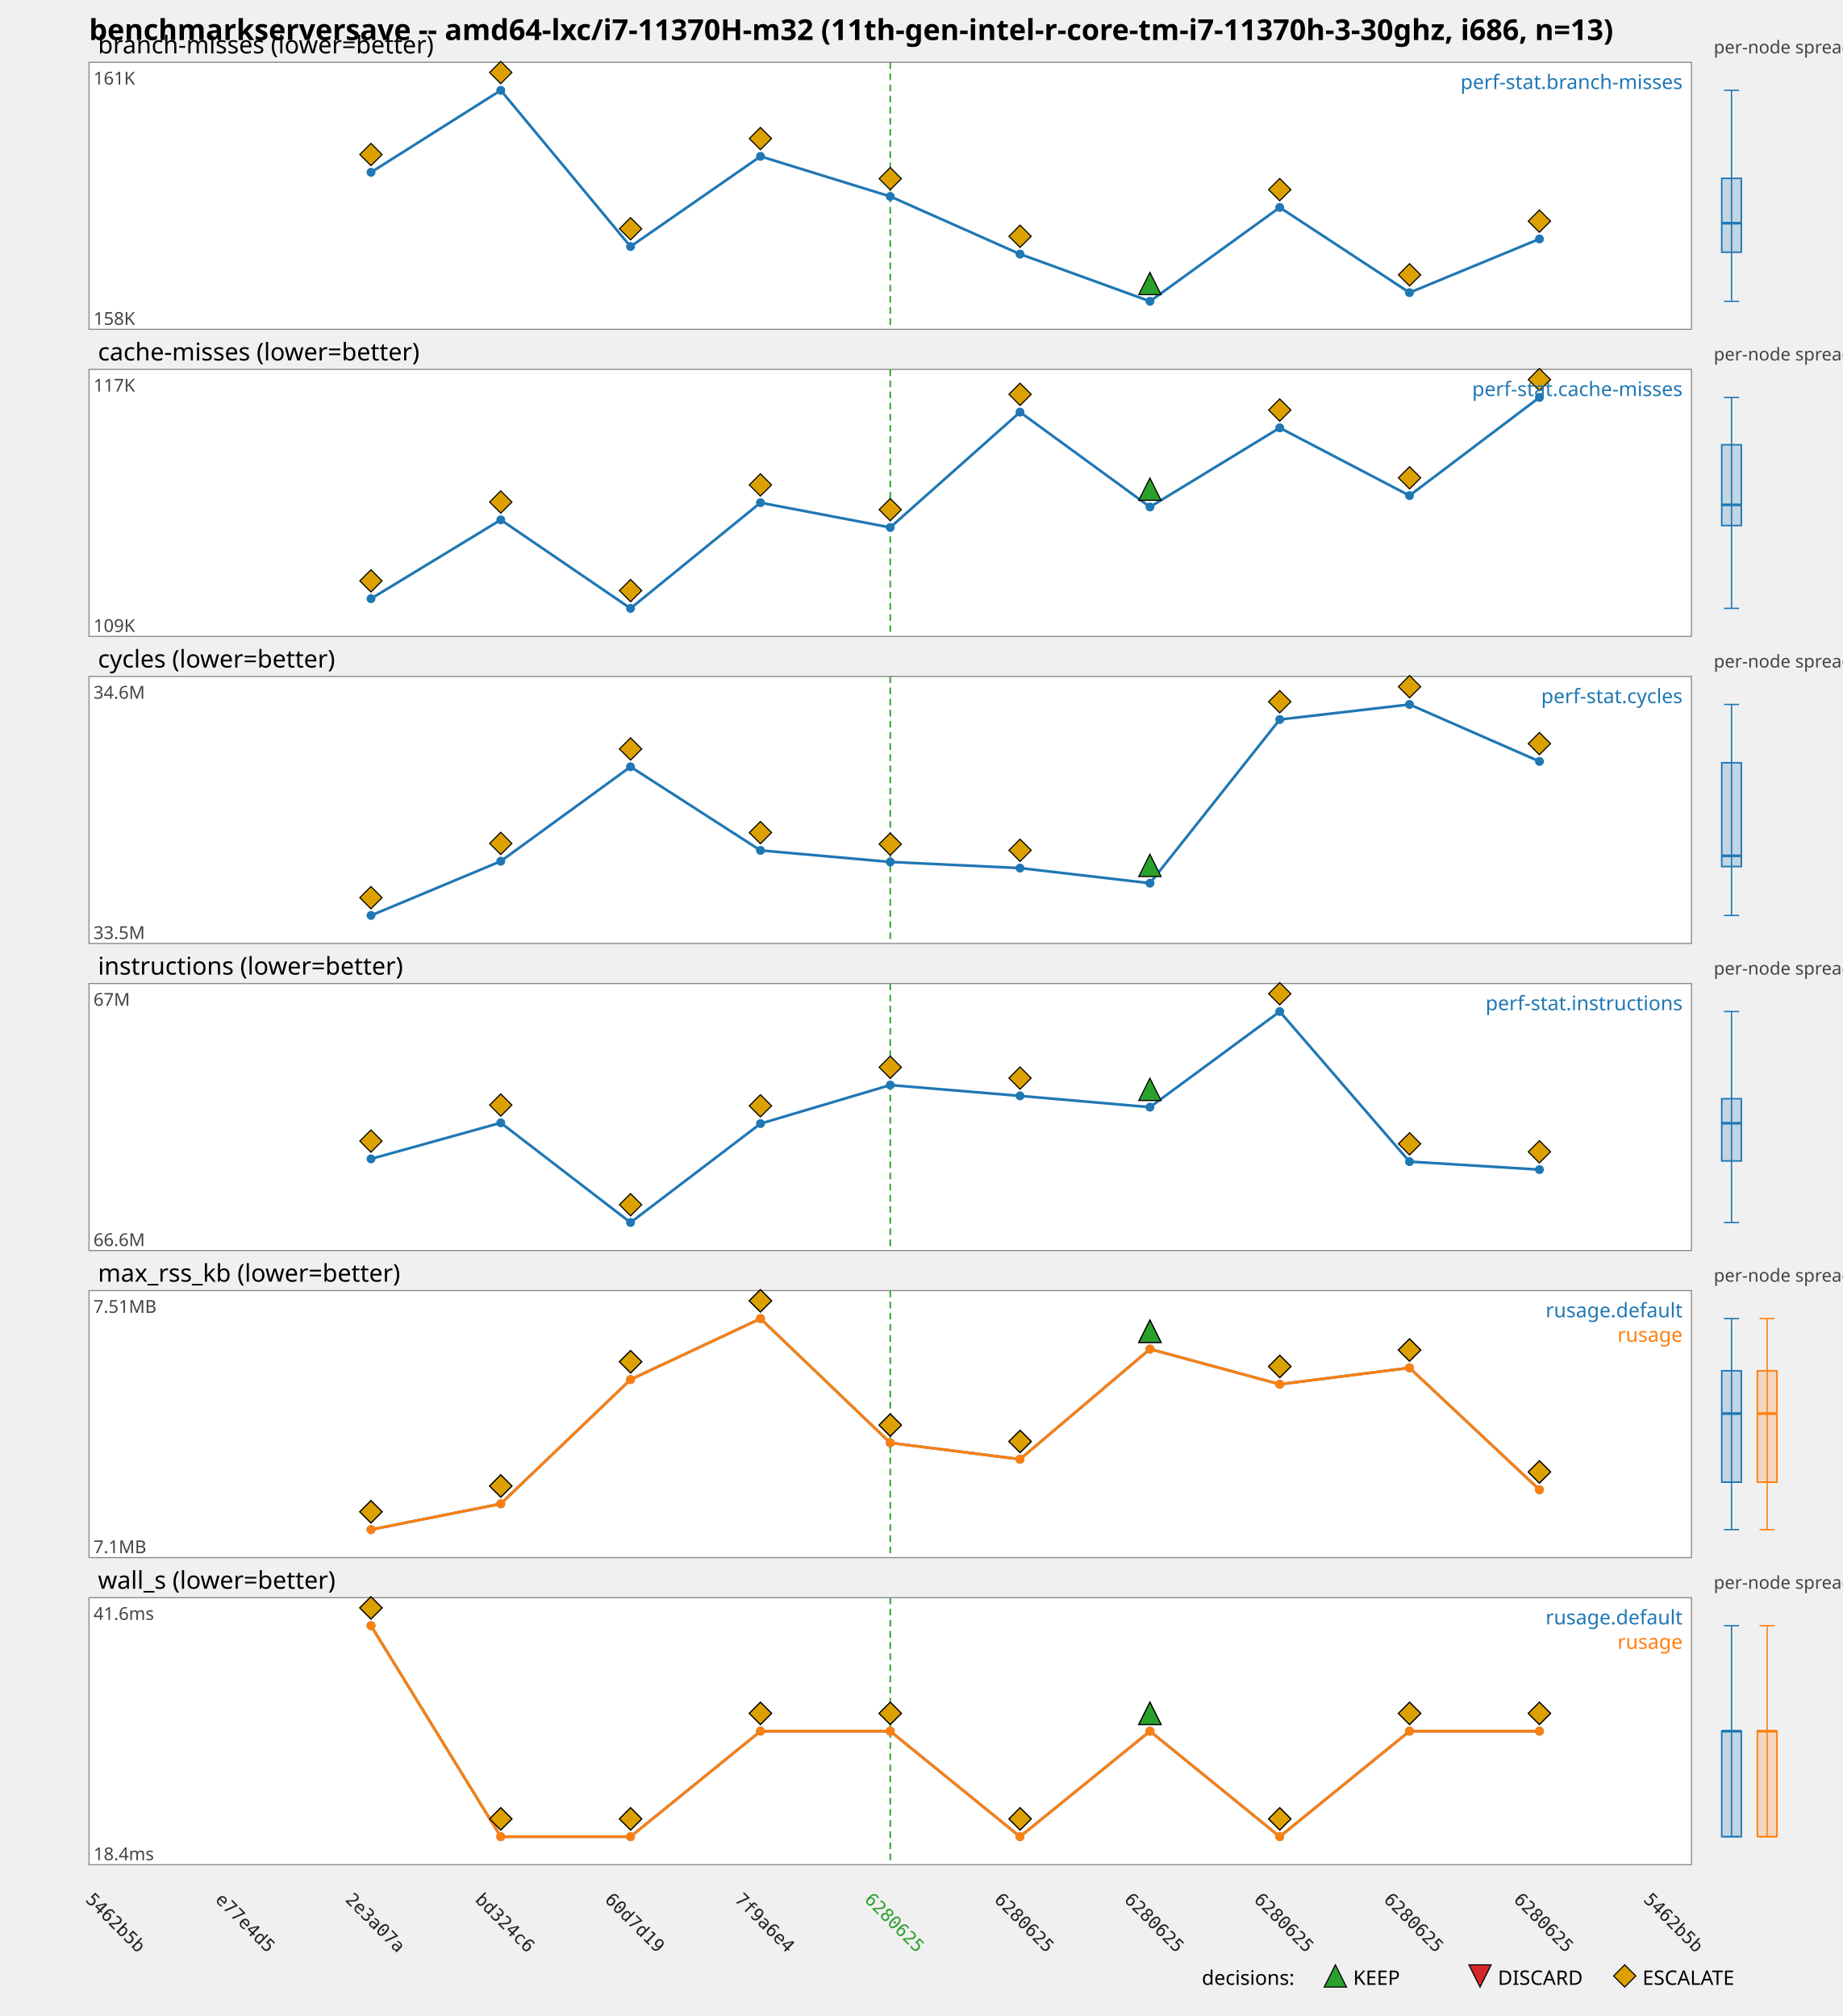
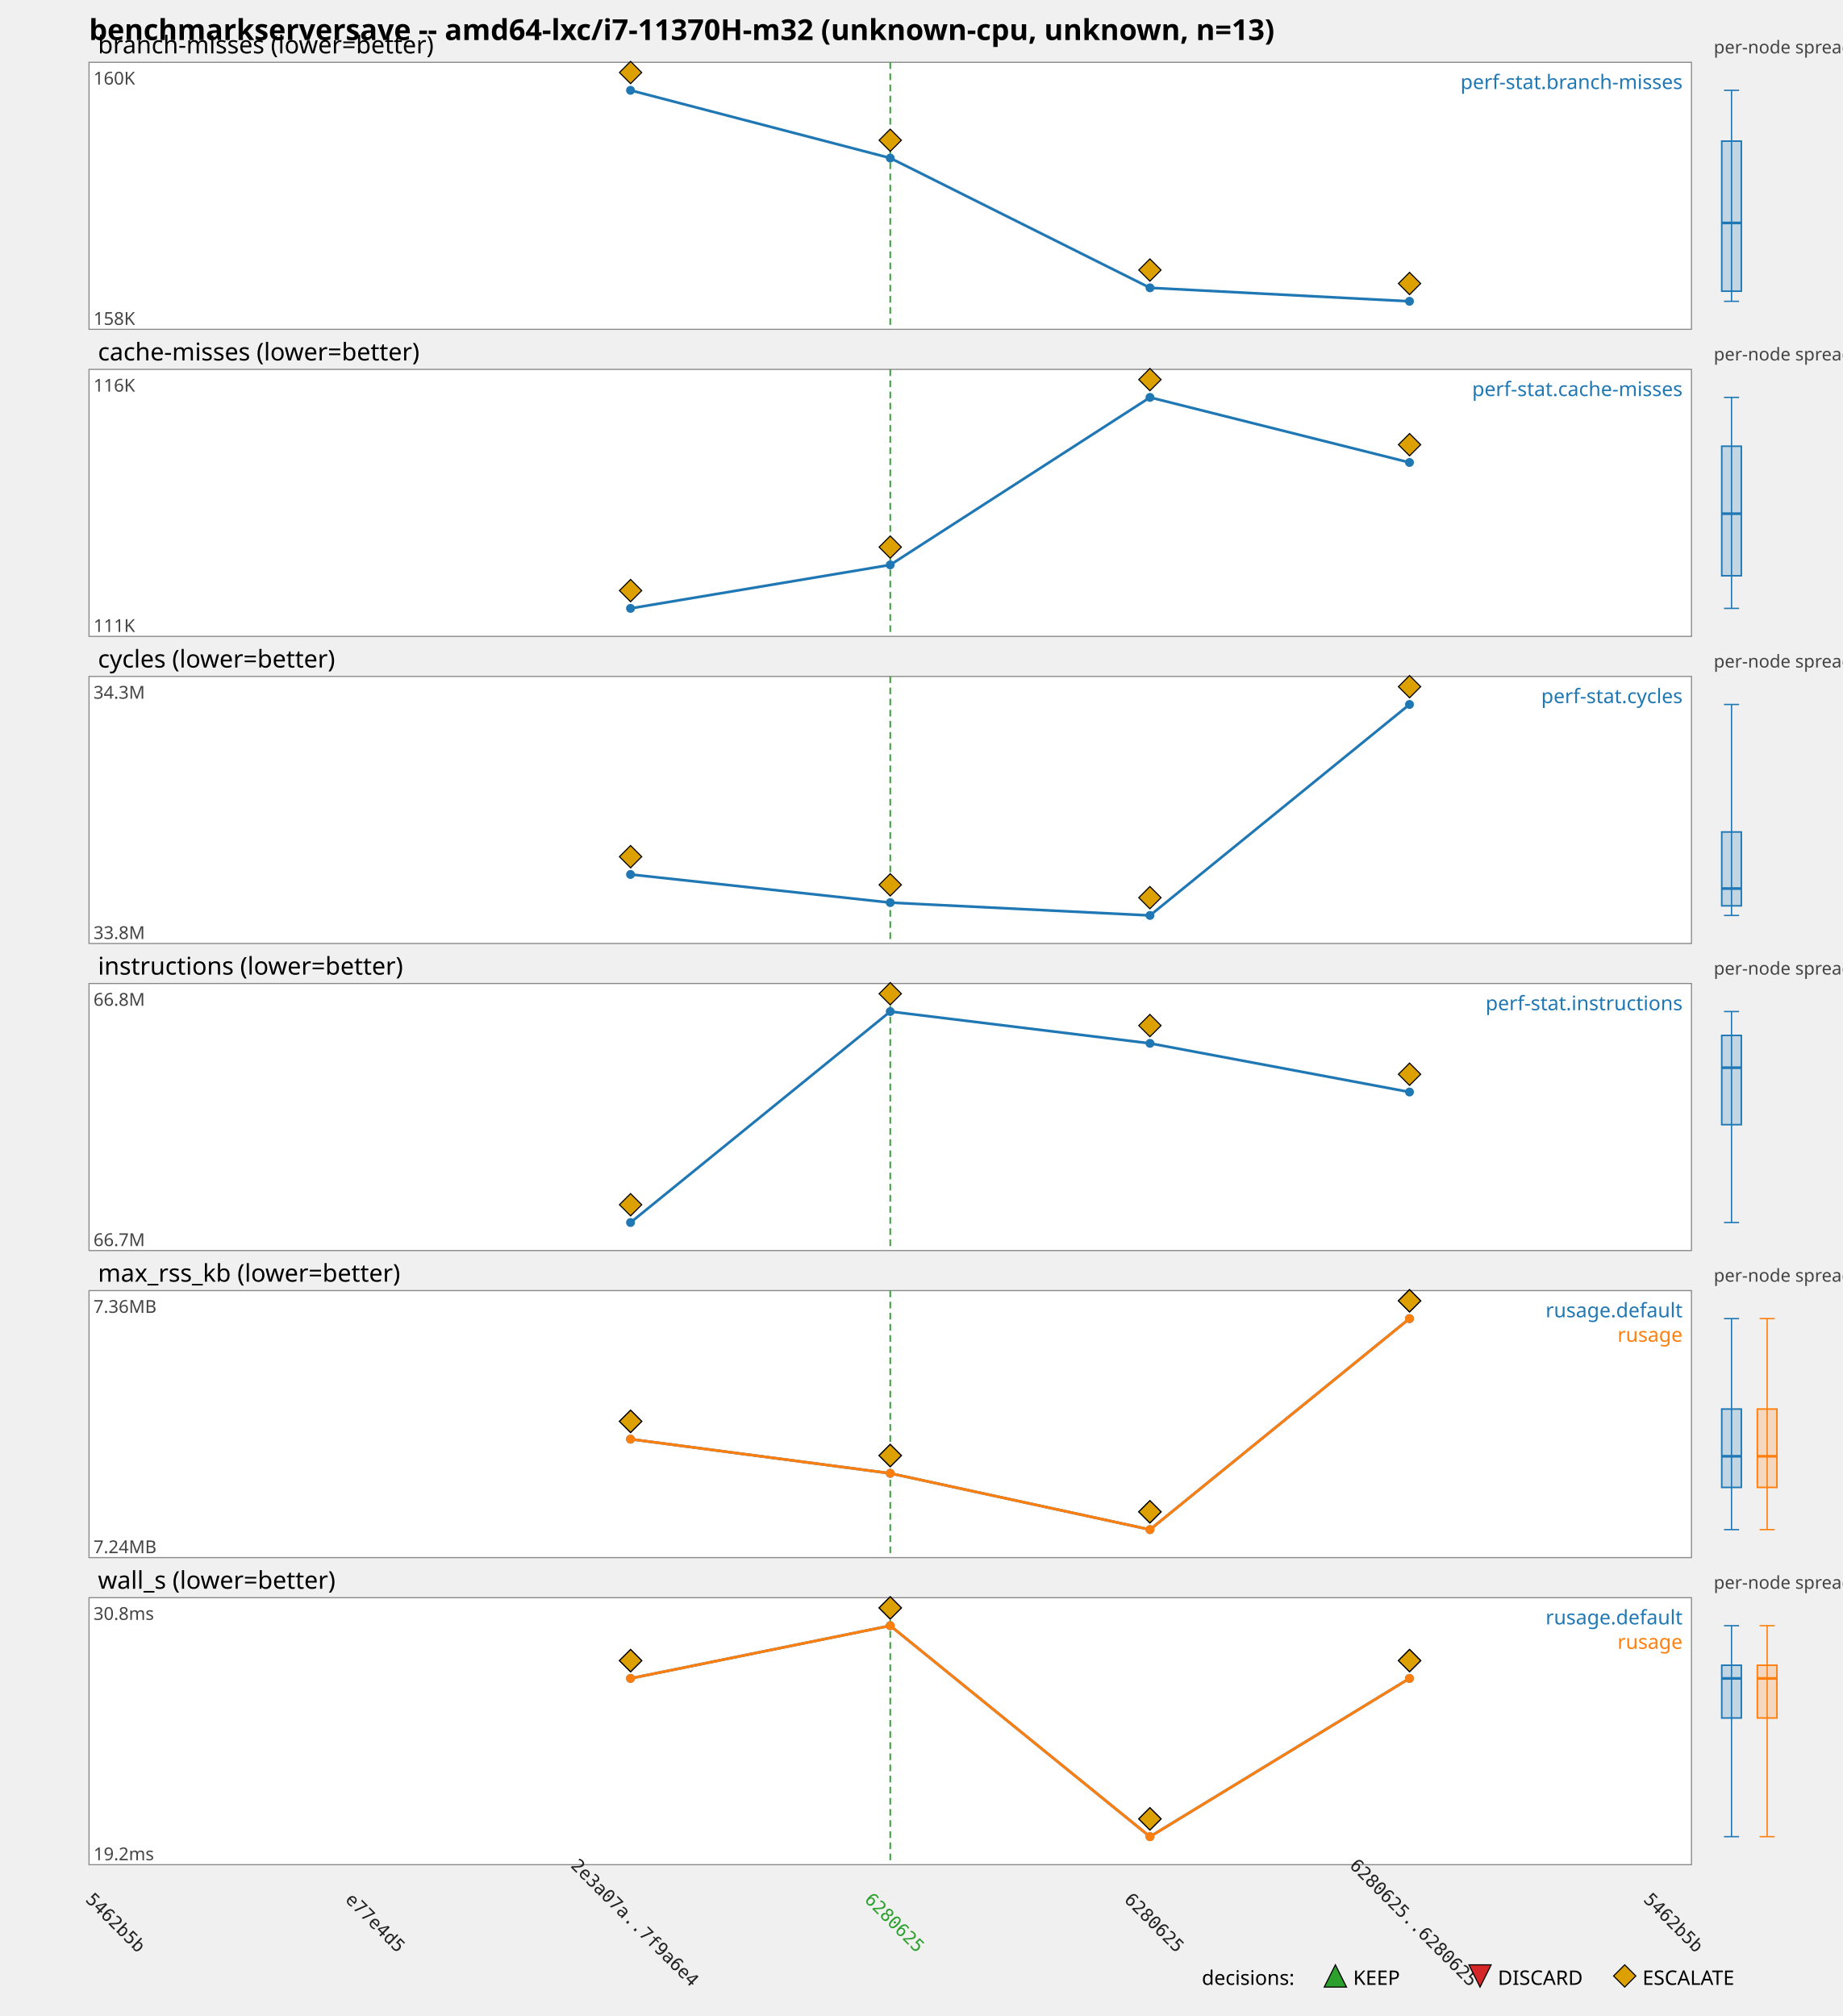
<svg xmlns="http://www.w3.org/2000/svg" version="1.1" width="828" height="906" viewBox="0 0 828 906">
-   <text x="40" y="18" font-size="13" font-family="sans-serif" font-weight="bold">benchmarkserversave -- amd64-lxc/i7-11370H-m32 (11th-gen-intel-r-core-tm-i7-11370h-3-30ghz, i686, n=13)</text>
+   <text x="40" y="18" font-size="13" font-family="sans-serif" font-weight="bold">benchmarkserversave -- amd64-lxc/i7-11370H-m32 (unknown-cpu, unknown, n=13)</text>
  <g transform="translate(40,28)">
    <rect x="0" y="0" width="720" height="120" fill="white" stroke="#888" stroke-width="0.5" />
    <text x="4" y="-4" font-size="11" font-family="sans-serif">branch-misses (lower=better)</text>
-     <text x="2" y="10" font-size="8" fill="#444" font-family="sans-serif">161K</text>
+     <text x="2" y="10" font-size="8" fill="#444" font-family="sans-serif">160K</text>
    <text x="2" y="118" font-size="8" fill="#444" font-family="sans-serif">158K</text>
    <line x1="360.0" y1="0" x2="360.0" y2="120" stroke="#2ca02c" stroke-width="0.7" stroke-dasharray="3,2" />
-     <polyline points="126.7,49.44 185.0,12.59 243.3,82.81 301.7,42.27 360.0,60.29 418.3,86.19 476.7,107.41 535.0,65.22 593.3,103.51 651.7,79.38" fill="none" stroke="#1f77b4" stroke-width="1.2" />
-     <circle cx="126.7" cy="49.44" r="2" fill="#1f77b4" />
-     <polygon points="126.67,36.44 131.67,41.44 126.67,46.44 121.67,41.44" fill="#dca100" stroke="black" stroke-width="0.5" />
-     <circle cx="185.0" cy="12.59" r="2" fill="#1f77b4" />
-     <polygon points="185,-0.41 190,4.59 185,9.59 180,4.59" fill="#dca100" stroke="black" stroke-width="0.5" />
-     <circle cx="243.3" cy="82.81" r="2" fill="#1f77b4" />
-     <polygon points="243.33,69.81 248.33,74.81 243.33,79.81 238.33,74.81" fill="#dca100" stroke="black" stroke-width="0.5" />
-     <circle cx="301.7" cy="42.27" r="2" fill="#1f77b4" />
-     <polygon points="301.67,29.27 306.67,34.27 301.67,39.27 296.67,34.27" fill="#dca100" stroke="black" stroke-width="0.5" />
-     <circle cx="360.0" cy="60.29" r="2" fill="#1f77b4" />
-     <polygon points="360,47.29 365,52.29 360,57.29 355,52.29" fill="#dca100" stroke="black" stroke-width="0.5" />
-     <circle cx="418.3" cy="86.19" r="2" fill="#1f77b4" />
-     <polygon points="418.33,73.19 423.33,78.19 418.33,83.19 413.33,78.19" fill="#dca100" stroke="black" stroke-width="0.5" />
-     <circle cx="476.7" cy="107.41" r="2" fill="#1f77b4" />
-     <polygon points="476.67,94.41 471.67,104.41 481.67,104.41" fill="#2ca02c" stroke="black" stroke-width="0.5" />
-     <circle cx="535.0" cy="65.22" r="2" fill="#1f77b4" />
-     <polygon points="535,52.22 540,57.22 535,62.22 530,57.22" fill="#dca100" stroke="black" stroke-width="0.5" />
-     <circle cx="593.3" cy="103.51" r="2" fill="#1f77b4" />
-     <polygon points="593.33,90.51 598.33,95.51 593.33,100.51 588.33,95.51" fill="#dca100" stroke="black" stroke-width="0.5" />
-     <circle cx="651.7" cy="79.38" r="2" fill="#1f77b4" />
-     <polygon points="651.67,66.38 656.67,71.38 651.67,76.38 646.67,71.38" fill="#dca100" stroke="black" stroke-width="0.5" />
+     <polyline points="243.3,12.59 360.0,43.03 476.7,101.35 593.3,107.41" fill="none" stroke="#1f77b4" stroke-width="1.2" />
+     <circle cx="243.3" cy="12.59" r="2" fill="#1f77b4" />
+     <polygon points="243.33,-0.41 248.33,4.59 243.33,9.59 238.33,4.59" fill="#dca100" stroke="black" stroke-width="0.5" />
+     <circle cx="360.0" cy="43.03" r="2" fill="#1f77b4" />
+     <polygon points="360,30.03 365,35.03 360,40.03 355,35.03" fill="#dca100" stroke="black" stroke-width="0.5" />
+     <circle cx="476.7" cy="101.35" r="2" fill="#1f77b4" />
+     <polygon points="476.67,88.35 481.67,93.35 476.67,98.35 471.67,93.35" fill="#dca100" stroke="black" stroke-width="0.5" />
+     <circle cx="593.3" cy="107.41" r="2" fill="#1f77b4" />
+     <polygon points="593.33,94.41 598.33,99.41 593.33,104.41 588.33,99.41" fill="#dca100" stroke="black" stroke-width="0.5" />
    <text x="716" y="12" font-size="9" text-anchor="end" fill="#1f77b4" font-family="sans-serif">perf-stat.branch-misses</text>
    <text x="730" y="-4" font-size="8" fill="#444" font-family="sans-serif">per-node spread</text>
    <line x1="738.0" y1="12.59" x2="738.0" y2="107.41" stroke="#1f77b4" stroke-width="0.6" />
    <line x1="734.6" y1="107.41" x2="741.4" y2="107.41" stroke="#1f77b4" stroke-width="0.6" />
    <line x1="734.6" y1="12.59" x2="741.4" y2="12.59" stroke="#1f77b4" stroke-width="0.6" />
-     <rect x="733.6" y="52.16" width="8.8" height="33.19" fill="#1f77b4" fill-opacity="0.22" stroke="#1f77b4" stroke-width="0.7" />
-     <line x1="733.6" y1="72.30" x2="742.4" y2="72.30" stroke="#1f77b4" stroke-width="1.2" />
+     <rect x="733.6" y="35.42" width="8.8" height="67.44" fill="#1f77b4" fill-opacity="0.22" stroke="#1f77b4" stroke-width="0.7" />
+     <line x1="733.6" y1="72.19" x2="742.4" y2="72.19" stroke="#1f77b4" stroke-width="1.2" />
  </g>
  <g transform="translate(40,166)">
    <rect x="0" y="0" width="720" height="120" fill="white" stroke="#888" stroke-width="0.5" />
    <text x="4" y="-4" font-size="11" font-family="sans-serif">cache-misses (lower=better)</text>
-     <text x="2" y="10" font-size="8" fill="#444" font-family="sans-serif">117K</text>
-     <text x="2" y="118" font-size="8" fill="#444" font-family="sans-serif">109K</text>
+     <text x="2" y="10" font-size="8" fill="#444" font-family="sans-serif">116K</text>
+     <text x="2" y="118" font-size="8" fill="#444" font-family="sans-serif">111K</text>
    <line x1="360.0" y1="0" x2="360.0" y2="120" stroke="#2ca02c" stroke-width="0.7" stroke-dasharray="3,2" />
-     <polyline points="126.7,103.05 185.0,67.62 243.3,107.41 301.7,59.92 360.0,71.04 418.3,19.21 476.7,61.84 535.0,26.27 593.3,56.73 651.7,12.59" fill="none" stroke="#1f77b4" stroke-width="1.2" />
-     <circle cx="126.7" cy="103.05" r="2" fill="#1f77b4" />
-     <polygon points="126.67,90.05 131.67,95.05 126.67,100.05 121.67,95.05" fill="#dca100" stroke="black" stroke-width="0.5" />
-     <circle cx="185.0" cy="67.62" r="2" fill="#1f77b4" />
-     <polygon points="185,54.62 190,59.62 185,64.62 180,59.62" fill="#dca100" stroke="black" stroke-width="0.5" />
+     <polyline points="243.3,107.41 360.0,87.86 476.7,12.59 593.3,41.84" fill="none" stroke="#1f77b4" stroke-width="1.2" />
    <circle cx="243.3" cy="107.41" r="2" fill="#1f77b4" />
    <polygon points="243.33,94.41 248.33,99.41 243.33,104.41 238.33,99.41" fill="#dca100" stroke="black" stroke-width="0.5" />
-     <circle cx="301.7" cy="59.92" r="2" fill="#1f77b4" />
-     <polygon points="301.67,46.92 306.67,51.92 301.67,56.92 296.67,51.92" fill="#dca100" stroke="black" stroke-width="0.5" />
-     <circle cx="360.0" cy="71.04" r="2" fill="#1f77b4" />
-     <polygon points="360,58.04 365,63.04 360,68.04 355,63.04" fill="#dca100" stroke="black" stroke-width="0.5" />
-     <circle cx="418.3" cy="19.21" r="2" fill="#1f77b4" />
-     <polygon points="418.33,6.21 423.33,11.21 418.33,16.21 413.33,11.21" fill="#dca100" stroke="black" stroke-width="0.5" />
-     <circle cx="476.7" cy="61.84" r="2" fill="#1f77b4" />
-     <polygon points="476.67,48.84 471.67,58.84 481.67,58.84" fill="#2ca02c" stroke="black" stroke-width="0.5" />
-     <circle cx="535.0" cy="26.27" r="2" fill="#1f77b4" />
-     <polygon points="535,13.27 540,18.27 535,23.27 530,18.27" fill="#dca100" stroke="black" stroke-width="0.5" />
-     <circle cx="593.3" cy="56.73" r="2" fill="#1f77b4" />
-     <polygon points="593.33,43.73 598.33,48.73 593.33,53.73 588.33,48.73" fill="#dca100" stroke="black" stroke-width="0.5" />
-     <circle cx="651.7" cy="12.59" r="2" fill="#1f77b4" />
-     <polygon points="651.67,-0.41 656.67,4.59 651.67,9.59 646.67,4.59" fill="#dca100" stroke="black" stroke-width="0.5" />
+     <circle cx="360.0" cy="87.86" r="2" fill="#1f77b4" />
+     <polygon points="360,74.86 365,79.86 360,84.86 355,79.86" fill="#dca100" stroke="black" stroke-width="0.5" />
+     <circle cx="476.7" cy="12.59" r="2" fill="#1f77b4" />
+     <polygon points="476.67,-0.41 481.67,4.59 476.67,9.59 471.67,4.59" fill="#dca100" stroke="black" stroke-width="0.5" />
+     <circle cx="593.3" cy="41.84" r="2" fill="#1f77b4" />
+     <polygon points="593.33,28.84 598.33,33.84 593.33,38.84 588.33,33.84" fill="#dca100" stroke="black" stroke-width="0.5" />
    <text x="716" y="12" font-size="9" text-anchor="end" fill="#1f77b4" font-family="sans-serif">perf-stat.cache-misses</text>
    <text x="730" y="-4" font-size="8" fill="#444" font-family="sans-serif">per-node spread</text>
    <line x1="738.0" y1="12.59" x2="738.0" y2="107.41" stroke="#1f77b4" stroke-width="0.6" />
    <line x1="734.6" y1="107.41" x2="741.4" y2="107.41" stroke="#1f77b4" stroke-width="0.6" />
    <line x1="734.6" y1="12.59" x2="741.4" y2="12.59" stroke="#1f77b4" stroke-width="0.6" />
-     <rect x="733.6" y="33.88" width="8.8" height="36.30" fill="#1f77b4" fill-opacity="0.22" stroke="#1f77b4" stroke-width="0.7" />
-     <line x1="733.6" y1="60.88" x2="742.4" y2="60.88" stroke="#1f77b4" stroke-width="1.2" />
+     <rect x="733.6" y="34.53" width="8.8" height="58.22" fill="#1f77b4" fill-opacity="0.22" stroke="#1f77b4" stroke-width="0.7" />
+     <line x1="733.6" y1="64.85" x2="742.4" y2="64.85" stroke="#1f77b4" stroke-width="1.2" />
  </g>
  <g transform="translate(40,304)">
    <rect x="0" y="0" width="720" height="120" fill="white" stroke="#888" stroke-width="0.5" />
    <text x="4" y="-4" font-size="11" font-family="sans-serif">cycles (lower=better)</text>
-     <text x="2" y="10" font-size="8" fill="#444" font-family="sans-serif">34.6M</text>
-     <text x="2" y="118" font-size="8" fill="#444" font-family="sans-serif">33.5M</text>
+     <text x="2" y="10" font-size="8" fill="#444" font-family="sans-serif">34.3M</text>
+     <text x="2" y="118" font-size="8" fill="#444" font-family="sans-serif">33.8M</text>
    <line x1="360.0" y1="0" x2="360.0" y2="120" stroke="#2ca02c" stroke-width="0.7" stroke-dasharray="3,2" />
-     <polyline points="126.7,107.41 185.0,83.04 243.3,40.59 301.7,78.18 360.0,83.36 418.3,86.12 476.7,92.91 535.0,19.36 593.3,12.59 651.7,38.19" fill="none" stroke="#1f77b4" stroke-width="1.2" />
-     <circle cx="126.7" cy="107.41" r="2" fill="#1f77b4" />
-     <polygon points="126.67,94.41 131.67,99.41 126.67,104.41 121.67,99.41" fill="#dca100" stroke="black" stroke-width="0.5" />
-     <circle cx="185.0" cy="83.04" r="2" fill="#1f77b4" />
-     <polygon points="185,70.04 190,75.04 185,80.04 180,75.04" fill="#dca100" stroke="black" stroke-width="0.5" />
-     <circle cx="243.3" cy="40.59" r="2" fill="#1f77b4" />
-     <polygon points="243.33,27.59 248.33,32.59 243.33,37.59 238.33,32.59" fill="#dca100" stroke="black" stroke-width="0.5" />
-     <circle cx="301.7" cy="78.18" r="2" fill="#1f77b4" />
-     <polygon points="301.67,65.18 306.67,70.18 301.67,75.18 296.67,70.18" fill="#dca100" stroke="black" stroke-width="0.5" />
-     <circle cx="360.0" cy="83.36" r="2" fill="#1f77b4" />
-     <polygon points="360,70.36 365,75.36 360,80.36 355,75.36" fill="#dca100" stroke="black" stroke-width="0.5" />
-     <circle cx="418.3" cy="86.12" r="2" fill="#1f77b4" />
-     <polygon points="418.33,73.12 423.33,78.12 418.33,83.12 413.33,78.12" fill="#dca100" stroke="black" stroke-width="0.5" />
-     <circle cx="476.7" cy="92.91" r="2" fill="#1f77b4" />
-     <polygon points="476.67,79.91 471.67,89.91 481.67,89.91" fill="#2ca02c" stroke="black" stroke-width="0.5" />
-     <circle cx="535.0" cy="19.36" r="2" fill="#1f77b4" />
-     <polygon points="535,6.36 540,11.36 535,16.36 530,11.36" fill="#dca100" stroke="black" stroke-width="0.5" />
+     <polyline points="243.3,88.99 360.0,101.64 476.7,107.41 593.3,12.59" fill="none" stroke="#1f77b4" stroke-width="1.2" />
+     <circle cx="243.3" cy="88.99" r="2" fill="#1f77b4" />
+     <polygon points="243.33,75.99 248.33,80.99 243.33,85.99 238.33,80.99" fill="#dca100" stroke="black" stroke-width="0.5" />
+     <circle cx="360.0" cy="101.64" r="2" fill="#1f77b4" />
+     <polygon points="360,88.64 365,93.64 360,98.64 355,93.64" fill="#dca100" stroke="black" stroke-width="0.5" />
+     <circle cx="476.7" cy="107.41" r="2" fill="#1f77b4" />
+     <polygon points="476.67,94.41 481.67,99.41 476.67,104.41 471.67,99.41" fill="#dca100" stroke="black" stroke-width="0.5" />
    <circle cx="593.3" cy="12.59" r="2" fill="#1f77b4" />
    <polygon points="593.33,-0.41 598.33,4.59 593.33,9.59 588.33,4.59" fill="#dca100" stroke="black" stroke-width="0.5" />
-     <circle cx="651.7" cy="38.19" r="2" fill="#1f77b4" />
-     <polygon points="651.67,25.19 656.67,30.19 651.67,35.19 646.67,30.19" fill="#dca100" stroke="black" stroke-width="0.5" />
    <text x="716" y="12" font-size="9" text-anchor="end" fill="#1f77b4" font-family="sans-serif">perf-stat.cycles</text>
    <text x="730" y="-4" font-size="8" fill="#444" font-family="sans-serif">per-node spread</text>
    <line x1="738.0" y1="12.59" x2="738.0" y2="107.41" stroke="#1f77b4" stroke-width="0.6" />
    <line x1="734.6" y1="107.41" x2="741.4" y2="107.41" stroke="#1f77b4" stroke-width="0.6" />
    <line x1="734.6" y1="12.59" x2="741.4" y2="12.59" stroke="#1f77b4" stroke-width="0.6" />
-     <rect x="733.6" y="38.79" width="8.8" height="46.64" fill="#1f77b4" fill-opacity="0.22" stroke="#1f77b4" stroke-width="0.7" />
-     <line x1="733.6" y1="80.61" x2="742.4" y2="80.61" stroke="#1f77b4" stroke-width="1.2" />
+     <rect x="733.6" y="69.89" width="8.8" height="33.19" fill="#1f77b4" fill-opacity="0.22" stroke="#1f77b4" stroke-width="0.7" />
+     <line x1="733.6" y1="95.32" x2="742.4" y2="95.32" stroke="#1f77b4" stroke-width="1.2" />
  </g>
  <g transform="translate(40,442)">
    <rect x="0" y="0" width="720" height="120" fill="white" stroke="#888" stroke-width="0.5" />
    <text x="4" y="-4" font-size="11" font-family="sans-serif">instructions (lower=better)</text>
-     <text x="2" y="10" font-size="8" fill="#444" font-family="sans-serif">67M</text>
-     <text x="2" y="118" font-size="8" fill="#444" font-family="sans-serif">66.6M</text>
+     <text x="2" y="10" font-size="8" fill="#444" font-family="sans-serif">66.8M</text>
+     <text x="2" y="118" font-size="8" fill="#444" font-family="sans-serif">66.7M</text>
    <line x1="360.0" y1="0" x2="360.0" y2="120" stroke="#2ca02c" stroke-width="0.7" stroke-dasharray="3,2" />
-     <polyline points="126.7,78.81 185.0,62.60 243.3,107.41 301.7,62.96 360.0,45.63 418.3,50.50 476.7,55.56 535.0,12.59 593.3,80.04 651.7,83.63" fill="none" stroke="#1f77b4" stroke-width="1.2" />
-     <circle cx="126.7" cy="78.81" r="2" fill="#1f77b4" />
-     <polygon points="126.67,65.81 131.67,70.81 126.67,75.81 121.67,70.81" fill="#dca100" stroke="black" stroke-width="0.5" />
-     <circle cx="185.0" cy="62.60" r="2" fill="#1f77b4" />
-     <polygon points="185,49.6 190,54.6 185,59.6 180,54.6" fill="#dca100" stroke="black" stroke-width="0.5" />
+     <polyline points="243.3,107.41 360.0,12.59 476.7,26.89 593.3,48.76" fill="none" stroke="#1f77b4" stroke-width="1.2" />
    <circle cx="243.3" cy="107.41" r="2" fill="#1f77b4" />
    <polygon points="243.33,94.41 248.33,99.41 243.33,104.41 238.33,99.41" fill="#dca100" stroke="black" stroke-width="0.5" />
-     <circle cx="301.7" cy="62.96" r="2" fill="#1f77b4" />
-     <polygon points="301.67,49.96 306.67,54.96 301.67,59.96 296.67,54.96" fill="#dca100" stroke="black" stroke-width="0.5" />
-     <circle cx="360.0" cy="45.63" r="2" fill="#1f77b4" />
-     <polygon points="360,32.63 365,37.63 360,42.63 355,37.63" fill="#dca100" stroke="black" stroke-width="0.5" />
-     <circle cx="418.3" cy="50.50" r="2" fill="#1f77b4" />
-     <polygon points="418.33,37.5 423.33,42.5 418.33,47.5 413.33,42.5" fill="#dca100" stroke="black" stroke-width="0.5" />
-     <circle cx="476.7" cy="55.56" r="2" fill="#1f77b4" />
-     <polygon points="476.67,42.56 471.67,52.56 481.67,52.56" fill="#2ca02c" stroke="black" stroke-width="0.5" />
-     <circle cx="535.0" cy="12.59" r="2" fill="#1f77b4" />
-     <polygon points="535,-0.41 540,4.59 535,9.59 530,4.59" fill="#dca100" stroke="black" stroke-width="0.5" />
-     <circle cx="593.3" cy="80.04" r="2" fill="#1f77b4" />
-     <polygon points="593.33,67.04 598.33,72.04 593.33,77.04 588.33,72.04" fill="#dca100" stroke="black" stroke-width="0.5" />
-     <circle cx="651.7" cy="83.63" r="2" fill="#1f77b4" />
-     <polygon points="651.67,70.63 656.67,75.63 651.67,80.63 646.67,75.63" fill="#dca100" stroke="black" stroke-width="0.5" />
+     <circle cx="360.0" cy="12.59" r="2" fill="#1f77b4" />
+     <polygon points="360,-0.41 365,4.59 360,9.59 355,4.59" fill="#dca100" stroke="black" stroke-width="0.5" />
+     <circle cx="476.7" cy="26.89" r="2" fill="#1f77b4" />
+     <polygon points="476.67,13.89 481.67,18.89 476.67,23.89 471.67,18.89" fill="#dca100" stroke="black" stroke-width="0.5" />
+     <circle cx="593.3" cy="48.76" r="2" fill="#1f77b4" />
+     <polygon points="593.33,35.76 598.33,40.76 593.33,45.76 588.33,40.76" fill="#dca100" stroke="black" stroke-width="0.5" />
    <text x="716" y="12" font-size="9" text-anchor="end" fill="#1f77b4" font-family="sans-serif">perf-stat.instructions</text>
    <text x="730" y="-4" font-size="8" fill="#444" font-family="sans-serif">per-node spread</text>
    <line x1="738.0" y1="12.59" x2="738.0" y2="107.41" stroke="#1f77b4" stroke-width="0.6" />
    <line x1="734.6" y1="107.41" x2="741.4" y2="107.41" stroke="#1f77b4" stroke-width="0.6" />
    <line x1="734.6" y1="12.59" x2="741.4" y2="12.59" stroke="#1f77b4" stroke-width="0.6" />
-     <rect x="733.6" y="51.77" width="8.8" height="27.96" fill="#1f77b4" fill-opacity="0.22" stroke="#1f77b4" stroke-width="0.7" />
-     <line x1="733.6" y1="62.78" x2="742.4" y2="62.78" stroke="#1f77b4" stroke-width="1.2" />
+     <rect x="733.6" y="23.32" width="8.8" height="40.11" fill="#1f77b4" fill-opacity="0.22" stroke="#1f77b4" stroke-width="0.7" />
+     <line x1="733.6" y1="37.83" x2="742.4" y2="37.83" stroke="#1f77b4" stroke-width="1.2" />
  </g>
  <g transform="translate(40,580)">
    <rect x="0" y="0" width="720" height="120" fill="white" stroke="#888" stroke-width="0.5" />
    <text x="4" y="-4" font-size="11" font-family="sans-serif">max_rss_kb (lower=better)</text>
-     <text x="2" y="10" font-size="8" fill="#444" font-family="sans-serif">7.51MB</text>
-     <text x="2" y="118" font-size="8" fill="#444" font-family="sans-serif">7.1MB</text>
+     <text x="2" y="10" font-size="8" fill="#444" font-family="sans-serif">7.36MB</text>
+     <text x="2" y="118" font-size="8" fill="#444" font-family="sans-serif">7.24MB</text>
    <line x1="360.0" y1="0" x2="360.0" y2="120" stroke="#2ca02c" stroke-width="0.7" stroke-dasharray="3,2" />
-     <polyline points="126.7,107.41 185.0,95.82 243.3,39.98 301.7,12.59 360.0,68.43 418.3,75.80 476.7,26.28 535.0,42.09 593.3,34.71 651.7,89.50" fill="none" stroke="#1f77b4" stroke-width="1.2" />
-     <circle cx="126.7" cy="107.41" r="2" fill="#1f77b4" />
-     <polygon points="126.67,94.41 131.67,99.41 126.67,104.41 121.67,99.41" fill="#dca100" stroke="black" stroke-width="0.5" />
-     <circle cx="185.0" cy="95.82" r="2" fill="#1f77b4" />
-     <polygon points="185,82.82 190,87.82 185,92.82 180,87.82" fill="#dca100" stroke="black" stroke-width="0.5" />
-     <circle cx="243.3" cy="39.98" r="2" fill="#1f77b4" />
-     <polygon points="243.33,26.98 248.33,31.98 243.33,36.98 238.33,31.98" fill="#dca100" stroke="black" stroke-width="0.5" />
-     <circle cx="301.7" cy="12.59" r="2" fill="#1f77b4" />
-     <polygon points="301.67,-0.41 306.67,4.59 301.67,9.59 296.67,4.59" fill="#dca100" stroke="black" stroke-width="0.5" />
-     <circle cx="360.0" cy="68.43" r="2" fill="#1f77b4" />
-     <polygon points="360,55.43 365,60.43 360,65.43 355,60.43" fill="#dca100" stroke="black" stroke-width="0.5" />
-     <circle cx="418.3" cy="75.80" r="2" fill="#1f77b4" />
-     <polygon points="418.33,62.8 423.33,67.8 418.33,72.8 413.33,67.8" fill="#dca100" stroke="black" stroke-width="0.5" />
-     <circle cx="476.7" cy="26.28" r="2" fill="#1f77b4" />
-     <polygon points="476.67,13.28 471.67,23.28 481.67,23.28" fill="#2ca02c" stroke="black" stroke-width="0.5" />
-     <circle cx="535.0" cy="42.09" r="2" fill="#1f77b4" />
-     <polygon points="535,29.09 540,34.09 535,39.09 530,34.09" fill="#dca100" stroke="black" stroke-width="0.5" />
-     <circle cx="593.3" cy="34.71" r="2" fill="#1f77b4" />
-     <polygon points="593.33,21.71 598.33,26.71 593.33,31.71 588.33,26.71" fill="#dca100" stroke="black" stroke-width="0.5" />
-     <circle cx="651.7" cy="89.50" r="2" fill="#1f77b4" />
-     <polygon points="651.67,76.5 656.67,81.5 651.67,86.5 646.67,81.5" fill="#dca100" stroke="black" stroke-width="0.5" />
+     <polyline points="243.3,66.77 360.0,82.13 476.7,107.41 593.3,12.59" fill="none" stroke="#1f77b4" stroke-width="1.2" />
+     <circle cx="243.3" cy="66.77" r="2" fill="#1f77b4" />
+     <polygon points="243.33,53.77 248.33,58.77 243.33,63.77 238.33,58.77" fill="#dca100" stroke="black" stroke-width="0.5" />
+     <circle cx="360.0" cy="82.13" r="2" fill="#1f77b4" />
+     <polygon points="360,69.13 365,74.13 360,79.13 355,74.13" fill="#dca100" stroke="black" stroke-width="0.5" />
+     <circle cx="476.7" cy="107.41" r="2" fill="#1f77b4" />
+     <polygon points="476.67,94.41 481.67,99.41 476.67,104.41 471.67,99.41" fill="#dca100" stroke="black" stroke-width="0.5" />
+     <circle cx="593.3" cy="12.59" r="2" fill="#1f77b4" />
+     <polygon points="593.33,-0.41 598.33,4.59 593.33,9.59 588.33,4.59" fill="#dca100" stroke="black" stroke-width="0.5" />
    <text x="716" y="12" font-size="9" text-anchor="end" fill="#1f77b4" font-family="sans-serif">rusage.default</text>
-     <polyline points="126.7,107.41 185.0,95.82 243.3,39.98 301.7,12.59 360.0,68.43 418.3,75.80 476.7,26.28 535.0,42.09 593.3,34.71 651.7,89.50" fill="none" stroke="#ff7f0e" stroke-width="1.2" />
-     <circle cx="126.7" cy="107.41" r="2" fill="#ff7f0e" />
-     <polygon points="126.67,94.41 131.67,99.41 126.67,104.41 121.67,99.41" fill="#dca100" stroke="black" stroke-width="0.5" />
-     <circle cx="185.0" cy="95.82" r="2" fill="#ff7f0e" />
-     <polygon points="185,82.82 190,87.82 185,92.82 180,87.82" fill="#dca100" stroke="black" stroke-width="0.5" />
-     <circle cx="243.3" cy="39.98" r="2" fill="#ff7f0e" />
-     <polygon points="243.33,26.98 248.33,31.98 243.33,36.98 238.33,31.98" fill="#dca100" stroke="black" stroke-width="0.5" />
-     <circle cx="301.7" cy="12.59" r="2" fill="#ff7f0e" />
-     <polygon points="301.67,-0.41 306.67,4.59 301.67,9.59 296.67,4.59" fill="#dca100" stroke="black" stroke-width="0.5" />
-     <circle cx="360.0" cy="68.43" r="2" fill="#ff7f0e" />
-     <polygon points="360,55.43 365,60.43 360,65.43 355,60.43" fill="#dca100" stroke="black" stroke-width="0.5" />
-     <circle cx="418.3" cy="75.80" r="2" fill="#ff7f0e" />
-     <polygon points="418.33,62.8 423.33,67.8 418.33,72.8 413.33,67.8" fill="#dca100" stroke="black" stroke-width="0.5" />
-     <circle cx="476.7" cy="26.28" r="2" fill="#ff7f0e" />
-     <polygon points="476.67,13.28 471.67,23.28 481.67,23.28" fill="#2ca02c" stroke="black" stroke-width="0.5" />
-     <circle cx="535.0" cy="42.09" r="2" fill="#ff7f0e" />
-     <polygon points="535,29.09 540,34.09 535,39.09 530,34.09" fill="#dca100" stroke="black" stroke-width="0.5" />
-     <circle cx="593.3" cy="34.71" r="2" fill="#ff7f0e" />
-     <polygon points="593.33,21.71 598.33,26.71 593.33,31.71 588.33,26.71" fill="#dca100" stroke="black" stroke-width="0.5" />
-     <circle cx="651.7" cy="89.50" r="2" fill="#ff7f0e" />
-     <polygon points="651.67,76.5 656.67,81.5 651.67,86.5 646.67,81.5" fill="#dca100" stroke="black" stroke-width="0.5" />
+     <polyline points="243.3,66.77 360.0,82.13 476.7,107.41 593.3,12.59" fill="none" stroke="#ff7f0e" stroke-width="1.2" />
+     <circle cx="243.3" cy="66.77" r="2" fill="#ff7f0e" />
+     <polygon points="243.33,53.77 248.33,58.77 243.33,63.77 238.33,58.77" fill="#dca100" stroke="black" stroke-width="0.5" />
+     <circle cx="360.0" cy="82.13" r="2" fill="#ff7f0e" />
+     <polygon points="360,69.13 365,74.13 360,79.13 355,74.13" fill="#dca100" stroke="black" stroke-width="0.5" />
+     <circle cx="476.7" cy="107.41" r="2" fill="#ff7f0e" />
+     <polygon points="476.67,94.41 481.67,99.41 476.67,104.41 471.67,99.41" fill="#dca100" stroke="black" stroke-width="0.5" />
+     <circle cx="593.3" cy="12.59" r="2" fill="#ff7f0e" />
+     <polygon points="593.33,-0.41 598.33,4.59 593.33,9.59 588.33,4.59" fill="#dca100" stroke="black" stroke-width="0.5" />
    <text x="716" y="23" font-size="9" text-anchor="end" fill="#ff7f0e" font-family="sans-serif">rusage</text>
    <text x="730" y="-4" font-size="8" fill="#444" font-family="sans-serif">per-node spread</text>
    <line x1="738.0" y1="12.59" x2="738.0" y2="107.41" stroke="#1f77b4" stroke-width="0.6" />
    <line x1="734.6" y1="107.41" x2="741.4" y2="107.41" stroke="#1f77b4" stroke-width="0.6" />
    <line x1="734.6" y1="12.59" x2="741.4" y2="12.59" stroke="#1f77b4" stroke-width="0.6" />
-     <rect x="733.6" y="36.03" width="8.8" height="50.05" fill="#1f77b4" fill-opacity="0.22" stroke="#1f77b4" stroke-width="0.7" />
-     <line x1="733.6" y1="55.26" x2="742.4" y2="55.26" stroke="#1f77b4" stroke-width="1.2" />
+     <rect x="733.6" y="53.23" width="8.8" height="35.22" fill="#1f77b4" fill-opacity="0.22" stroke="#1f77b4" stroke-width="0.7" />
+     <line x1="733.6" y1="74.45" x2="742.4" y2="74.45" stroke="#1f77b4" stroke-width="1.2" />
    <line x1="754.0" y1="12.59" x2="754.0" y2="107.41" stroke="#ff7f0e" stroke-width="0.6" />
    <line x1="750.6" y1="107.41" x2="757.4" y2="107.41" stroke="#ff7f0e" stroke-width="0.6" />
    <line x1="750.6" y1="12.59" x2="757.4" y2="12.59" stroke="#ff7f0e" stroke-width="0.6" />
-     <rect x="749.6" y="36.03" width="8.8" height="50.05" fill="#ff7f0e" fill-opacity="0.22" stroke="#ff7f0e" stroke-width="0.7" />
-     <line x1="749.6" y1="55.26" x2="758.4" y2="55.26" stroke="#ff7f0e" stroke-width="1.2" />
+     <rect x="749.6" y="53.23" width="8.8" height="35.22" fill="#ff7f0e" fill-opacity="0.22" stroke="#ff7f0e" stroke-width="0.7" />
+     <line x1="749.6" y1="74.45" x2="758.4" y2="74.45" stroke="#ff7f0e" stroke-width="1.2" />
  </g>
  <g transform="translate(40,718)">
    <rect x="0" y="0" width="720" height="120" fill="white" stroke="#888" stroke-width="0.5" />
    <text x="4" y="-4" font-size="11" font-family="sans-serif">wall_s (lower=better)</text>
-     <text x="2" y="10" font-size="8" fill="#444" font-family="sans-serif">41.6ms</text>
-     <text x="2" y="118" font-size="8" fill="#444" font-family="sans-serif">18.4ms</text>
+     <text x="2" y="10" font-size="8" fill="#444" font-family="sans-serif">30.8ms</text>
+     <text x="2" y="118" font-size="8" fill="#444" font-family="sans-serif">19.2ms</text>
    <line x1="360.0" y1="0" x2="360.0" y2="120" stroke="#2ca02c" stroke-width="0.7" stroke-dasharray="3,2" />
-     <polyline points="126.7,12.59 185.0,107.41 243.3,107.41 301.7,60.00 360.0,60.00 418.3,107.41 476.7,60.00 535.0,107.41 593.3,60.00 651.7,60.00" fill="none" stroke="#1f77b4" stroke-width="1.2" />
-     <circle cx="126.7" cy="12.59" r="2" fill="#1f77b4" />
-     <polygon points="126.67,-0.41 131.67,4.59 126.67,9.59 121.67,4.59" fill="#dca100" stroke="black" stroke-width="0.5" />
-     <circle cx="185.0" cy="107.41" r="2" fill="#1f77b4" />
-     <polygon points="185,94.41 190,99.41 185,104.41 180,99.41" fill="#dca100" stroke="black" stroke-width="0.5" />
-     <circle cx="243.3" cy="107.41" r="2" fill="#1f77b4" />
-     <polygon points="243.33,94.41 248.33,99.41 243.33,104.41 238.33,99.41" fill="#dca100" stroke="black" stroke-width="0.5" />
-     <circle cx="301.7" cy="60.00" r="2" fill="#1f77b4" />
-     <polygon points="301.67,47 306.67,52 301.67,57 296.67,52" fill="#dca100" stroke="black" stroke-width="0.5" />
-     <circle cx="360.0" cy="60.00" r="2" fill="#1f77b4" />
-     <polygon points="360,47 365,52 360,57 355,52" fill="#dca100" stroke="black" stroke-width="0.5" />
-     <circle cx="418.3" cy="107.41" r="2" fill="#1f77b4" />
-     <polygon points="418.33,94.41 423.33,99.41 418.33,104.41 413.33,99.41" fill="#dca100" stroke="black" stroke-width="0.5" />
-     <circle cx="476.7" cy="60.00" r="2" fill="#1f77b4" />
-     <polygon points="476.67,47 471.67,57 481.67,57" fill="#2ca02c" stroke="black" stroke-width="0.5" />
-     <circle cx="535.0" cy="107.41" r="2" fill="#1f77b4" />
-     <polygon points="535,94.41 540,99.41 535,104.41 530,99.41" fill="#dca100" stroke="black" stroke-width="0.5" />
-     <circle cx="593.3" cy="60.00" r="2" fill="#1f77b4" />
-     <polygon points="593.33,47 598.33,52 593.33,57 588.33,52" fill="#dca100" stroke="black" stroke-width="0.5" />
-     <circle cx="651.7" cy="60.00" r="2" fill="#1f77b4" />
-     <polygon points="651.67,47 656.67,52 651.67,57 646.67,52" fill="#dca100" stroke="black" stroke-width="0.5" />
+     <polyline points="243.3,36.29 360.0,12.59 476.7,107.41 593.3,36.29" fill="none" stroke="#1f77b4" stroke-width="1.2" />
+     <circle cx="243.3" cy="36.29" r="2" fill="#1f77b4" />
+     <polygon points="243.33,23.29 248.33,28.29 243.33,33.29 238.33,28.29" fill="#dca100" stroke="black" stroke-width="0.5" />
+     <circle cx="360.0" cy="12.59" r="2" fill="#1f77b4" />
+     <polygon points="360,-0.41 365,4.59 360,9.59 355,4.59" fill="#dca100" stroke="black" stroke-width="0.5" />
+     <circle cx="476.7" cy="107.41" r="2" fill="#1f77b4" />
+     <polygon points="476.67,94.41 481.67,99.41 476.67,104.41 471.67,99.41" fill="#dca100" stroke="black" stroke-width="0.5" />
+     <circle cx="593.3" cy="36.29" r="2" fill="#1f77b4" />
+     <polygon points="593.33,23.29 598.33,28.29 593.33,33.29 588.33,28.29" fill="#dca100" stroke="black" stroke-width="0.5" />
    <text x="716" y="12" font-size="9" text-anchor="end" fill="#1f77b4" font-family="sans-serif">rusage.default</text>
-     <polyline points="126.7,12.59 185.0,107.41 243.3,107.41 301.7,60.00 360.0,60.00 418.3,107.41 476.7,60.00 535.0,107.41 593.3,60.00 651.7,60.00" fill="none" stroke="#ff7f0e" stroke-width="1.2" />
-     <circle cx="126.7" cy="12.59" r="2" fill="#ff7f0e" />
-     <polygon points="126.67,-0.41 131.67,4.59 126.67,9.59 121.67,4.59" fill="#dca100" stroke="black" stroke-width="0.5" />
-     <circle cx="185.0" cy="107.41" r="2" fill="#ff7f0e" />
-     <polygon points="185,94.41 190,99.41 185,104.41 180,99.41" fill="#dca100" stroke="black" stroke-width="0.5" />
-     <circle cx="243.3" cy="107.41" r="2" fill="#ff7f0e" />
-     <polygon points="243.33,94.41 248.33,99.41 243.33,104.41 238.33,99.41" fill="#dca100" stroke="black" stroke-width="0.5" />
-     <circle cx="301.7" cy="60.00" r="2" fill="#ff7f0e" />
-     <polygon points="301.67,47 306.67,52 301.67,57 296.67,52" fill="#dca100" stroke="black" stroke-width="0.5" />
-     <circle cx="360.0" cy="60.00" r="2" fill="#ff7f0e" />
-     <polygon points="360,47 365,52 360,57 355,52" fill="#dca100" stroke="black" stroke-width="0.5" />
-     <circle cx="418.3" cy="107.41" r="2" fill="#ff7f0e" />
-     <polygon points="418.33,94.41 423.33,99.41 418.33,104.41 413.33,99.41" fill="#dca100" stroke="black" stroke-width="0.5" />
-     <circle cx="476.7" cy="60.00" r="2" fill="#ff7f0e" />
-     <polygon points="476.67,47 471.67,57 481.67,57" fill="#2ca02c" stroke="black" stroke-width="0.5" />
-     <circle cx="535.0" cy="107.41" r="2" fill="#ff7f0e" />
-     <polygon points="535,94.41 540,99.41 535,104.41 530,99.41" fill="#dca100" stroke="black" stroke-width="0.5" />
-     <circle cx="593.3" cy="60.00" r="2" fill="#ff7f0e" />
-     <polygon points="593.33,47 598.33,52 593.33,57 588.33,52" fill="#dca100" stroke="black" stroke-width="0.5" />
-     <circle cx="651.7" cy="60.00" r="2" fill="#ff7f0e" />
-     <polygon points="651.67,47 656.67,52 651.67,57 646.67,52" fill="#dca100" stroke="black" stroke-width="0.5" />
+     <polyline points="243.3,36.29 360.0,12.59 476.7,107.41 593.3,36.29" fill="none" stroke="#ff7f0e" stroke-width="1.2" />
+     <circle cx="243.3" cy="36.29" r="2" fill="#ff7f0e" />
+     <polygon points="243.33,23.29 248.33,28.29 243.33,33.29 238.33,28.29" fill="#dca100" stroke="black" stroke-width="0.5" />
+     <circle cx="360.0" cy="12.59" r="2" fill="#ff7f0e" />
+     <polygon points="360,-0.41 365,4.59 360,9.59 355,4.59" fill="#dca100" stroke="black" stroke-width="0.5" />
+     <circle cx="476.7" cy="107.41" r="2" fill="#ff7f0e" />
+     <polygon points="476.67,94.41 481.67,99.41 476.67,104.41 471.67,99.41" fill="#dca100" stroke="black" stroke-width="0.5" />
+     <circle cx="593.3" cy="36.29" r="2" fill="#ff7f0e" />
+     <polygon points="593.33,23.29 598.33,28.29 593.33,33.29 588.33,28.29" fill="#dca100" stroke="black" stroke-width="0.5" />
    <text x="716" y="23" font-size="9" text-anchor="end" fill="#ff7f0e" font-family="sans-serif">rusage</text>
    <text x="730" y="-4" font-size="8" fill="#444" font-family="sans-serif">per-node spread</text>
    <line x1="738.0" y1="12.59" x2="738.0" y2="107.41" stroke="#1f77b4" stroke-width="0.6" />
    <line x1="734.6" y1="107.41" x2="741.4" y2="107.41" stroke="#1f77b4" stroke-width="0.6" />
    <line x1="734.6" y1="12.59" x2="741.4" y2="12.59" stroke="#1f77b4" stroke-width="0.6" />
-     <rect x="733.6" y="60.00" width="8.8" height="47.41" fill="#1f77b4" fill-opacity="0.22" stroke="#1f77b4" stroke-width="0.7" />
-     <line x1="733.6" y1="60.00" x2="742.4" y2="60.00" stroke="#1f77b4" stroke-width="1.2" />
+     <rect x="733.6" y="30.37" width="8.8" height="23.71" fill="#1f77b4" fill-opacity="0.22" stroke="#1f77b4" stroke-width="0.7" />
+     <line x1="733.6" y1="36.29" x2="742.4" y2="36.29" stroke="#1f77b4" stroke-width="1.2" />
    <line x1="754.0" y1="12.59" x2="754.0" y2="107.41" stroke="#ff7f0e" stroke-width="0.6" />
    <line x1="750.6" y1="107.41" x2="757.4" y2="107.41" stroke="#ff7f0e" stroke-width="0.6" />
    <line x1="750.6" y1="12.59" x2="757.4" y2="12.59" stroke="#ff7f0e" stroke-width="0.6" />
-     <rect x="749.6" y="60.00" width="8.8" height="47.41" fill="#ff7f0e" fill-opacity="0.22" stroke="#ff7f0e" stroke-width="0.7" />
-     <line x1="749.6" y1="60.00" x2="758.4" y2="60.00" stroke="#ff7f0e" stroke-width="1.2" />
+     <rect x="749.6" y="30.37" width="8.8" height="23.71" fill="#ff7f0e" fill-opacity="0.22" stroke="#ff7f0e" stroke-width="0.7" />
+     <line x1="749.6" y1="36.29" x2="758.4" y2="36.29" stroke="#ff7f0e" stroke-width="1.2" />
  </g>
  <g transform="translate(40,856)">
    <text x="10.0" y="10" font-size="8" fill="#222" text-anchor="middle" font-family="monospace" transform="rotate(45 10.0 10)">5462b5b</text>
-     <text x="68.3" y="10" font-size="8" fill="#222" text-anchor="middle" font-family="monospace" transform="rotate(45 68.3 10)">e77e4d5</text>
-     <text x="126.7" y="10" font-size="8" fill="#222" text-anchor="middle" font-family="monospace" transform="rotate(45 126.7 10)">2e3a07a</text>
-     <text x="185.0" y="10" font-size="8" fill="#222" text-anchor="middle" font-family="monospace" transform="rotate(45 185.0 10)">bd324c6</text>
-     <text x="243.3" y="10" font-size="8" fill="#222" text-anchor="middle" font-family="monospace" transform="rotate(45 243.3 10)">60d7d19</text>
-     <text x="301.7" y="10" font-size="8" fill="#222" text-anchor="middle" font-family="monospace" transform="rotate(45 301.7 10)">7f9a6e4</text>
+     <text x="126.7" y="10" font-size="8" fill="#222" text-anchor="middle" font-family="monospace" transform="rotate(45 126.7 10)">e77e4d5</text>
+     <text x="243.3" y="10" font-size="8" fill="#222" text-anchor="middle" font-family="monospace" transform="rotate(45 243.3 10)">2e3a07a..7f9a6e4</text>
    <text x="360.0" y="10" font-size="8" fill="#2ca02c" text-anchor="middle" font-family="monospace" transform="rotate(45 360.0 10)">6280625</text>
-     <text x="418.3" y="10" font-size="8" fill="#222" text-anchor="middle" font-family="monospace" transform="rotate(45 418.3 10)">6280625</text>
    <text x="476.7" y="10" font-size="8" fill="#222" text-anchor="middle" font-family="monospace" transform="rotate(45 476.7 10)">6280625</text>
-     <text x="535.0" y="10" font-size="8" fill="#222" text-anchor="middle" font-family="monospace" transform="rotate(45 535.0 10)">6280625</text>
-     <text x="593.3" y="10" font-size="8" fill="#222" text-anchor="middle" font-family="monospace" transform="rotate(45 593.3 10)">6280625</text>
-     <text x="651.7" y="10" font-size="8" fill="#222" text-anchor="middle" font-family="monospace" transform="rotate(45 651.7 10)">6280625</text>
+     <text x="593.3" y="10" font-size="8" fill="#222" text-anchor="middle" font-family="monospace" transform="rotate(45 593.3 10)">6280625..6280625</text>
    <text x="710.0" y="10" font-size="8" fill="#222" text-anchor="middle" font-family="monospace" transform="rotate(45 710.0 10)">5462b5b</text>
  </g>
  <g transform="translate(540,892)">
    <text x="0" y="0" font-size="9" font-family="sans-serif">decisions:</text>
    <polygon points="60,-9 55,1 65,1" fill="#2ca02c" stroke="black" stroke-width="0.5" />
    <text x="68" y="0" font-size="9" font-family="sans-serif">KEEP</text>
    <polygon points="125,1 120,-9 130,-9" fill="#d62728" stroke="black" stroke-width="0.5" />
    <text x="133" y="0" font-size="9" font-family="sans-serif">DISCARD</text>
    <polygon points="190,-9 195,-4 190,1 185,-4" fill="#dca100" stroke="black" stroke-width="0.5" />
    <text x="198" y="0" font-size="9" font-family="sans-serif">ESCALATE</text>
  </g>
</svg>
